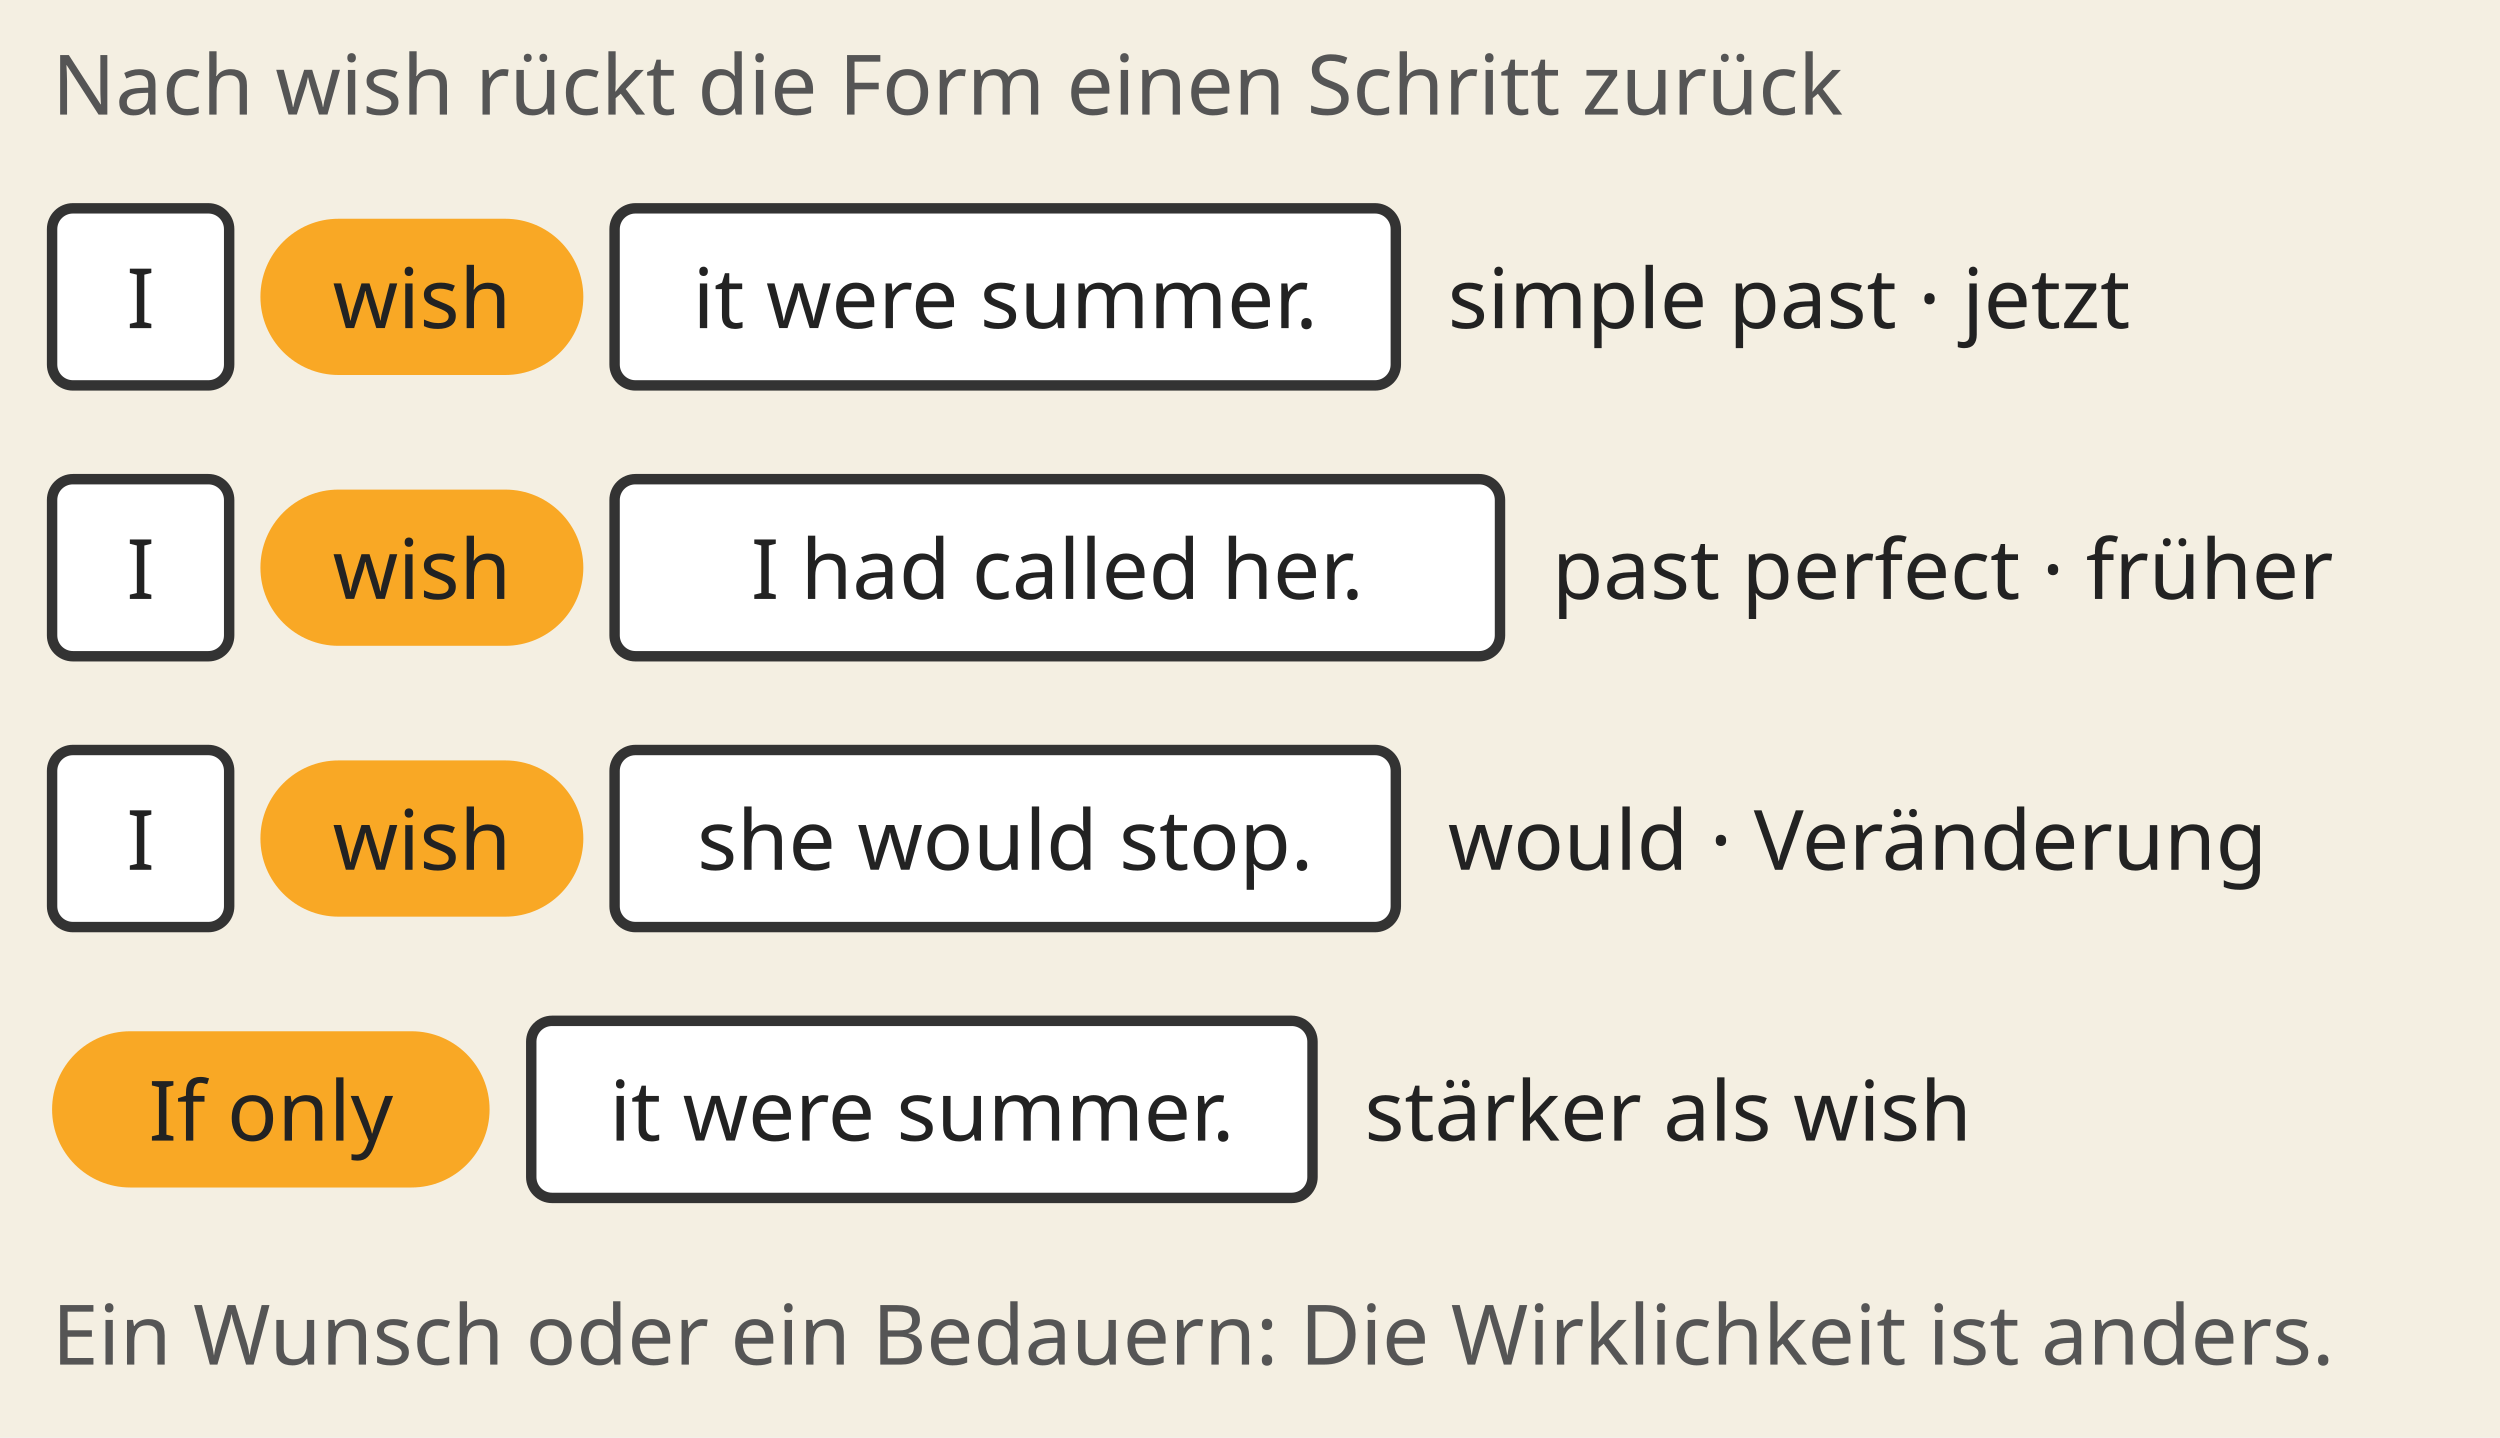
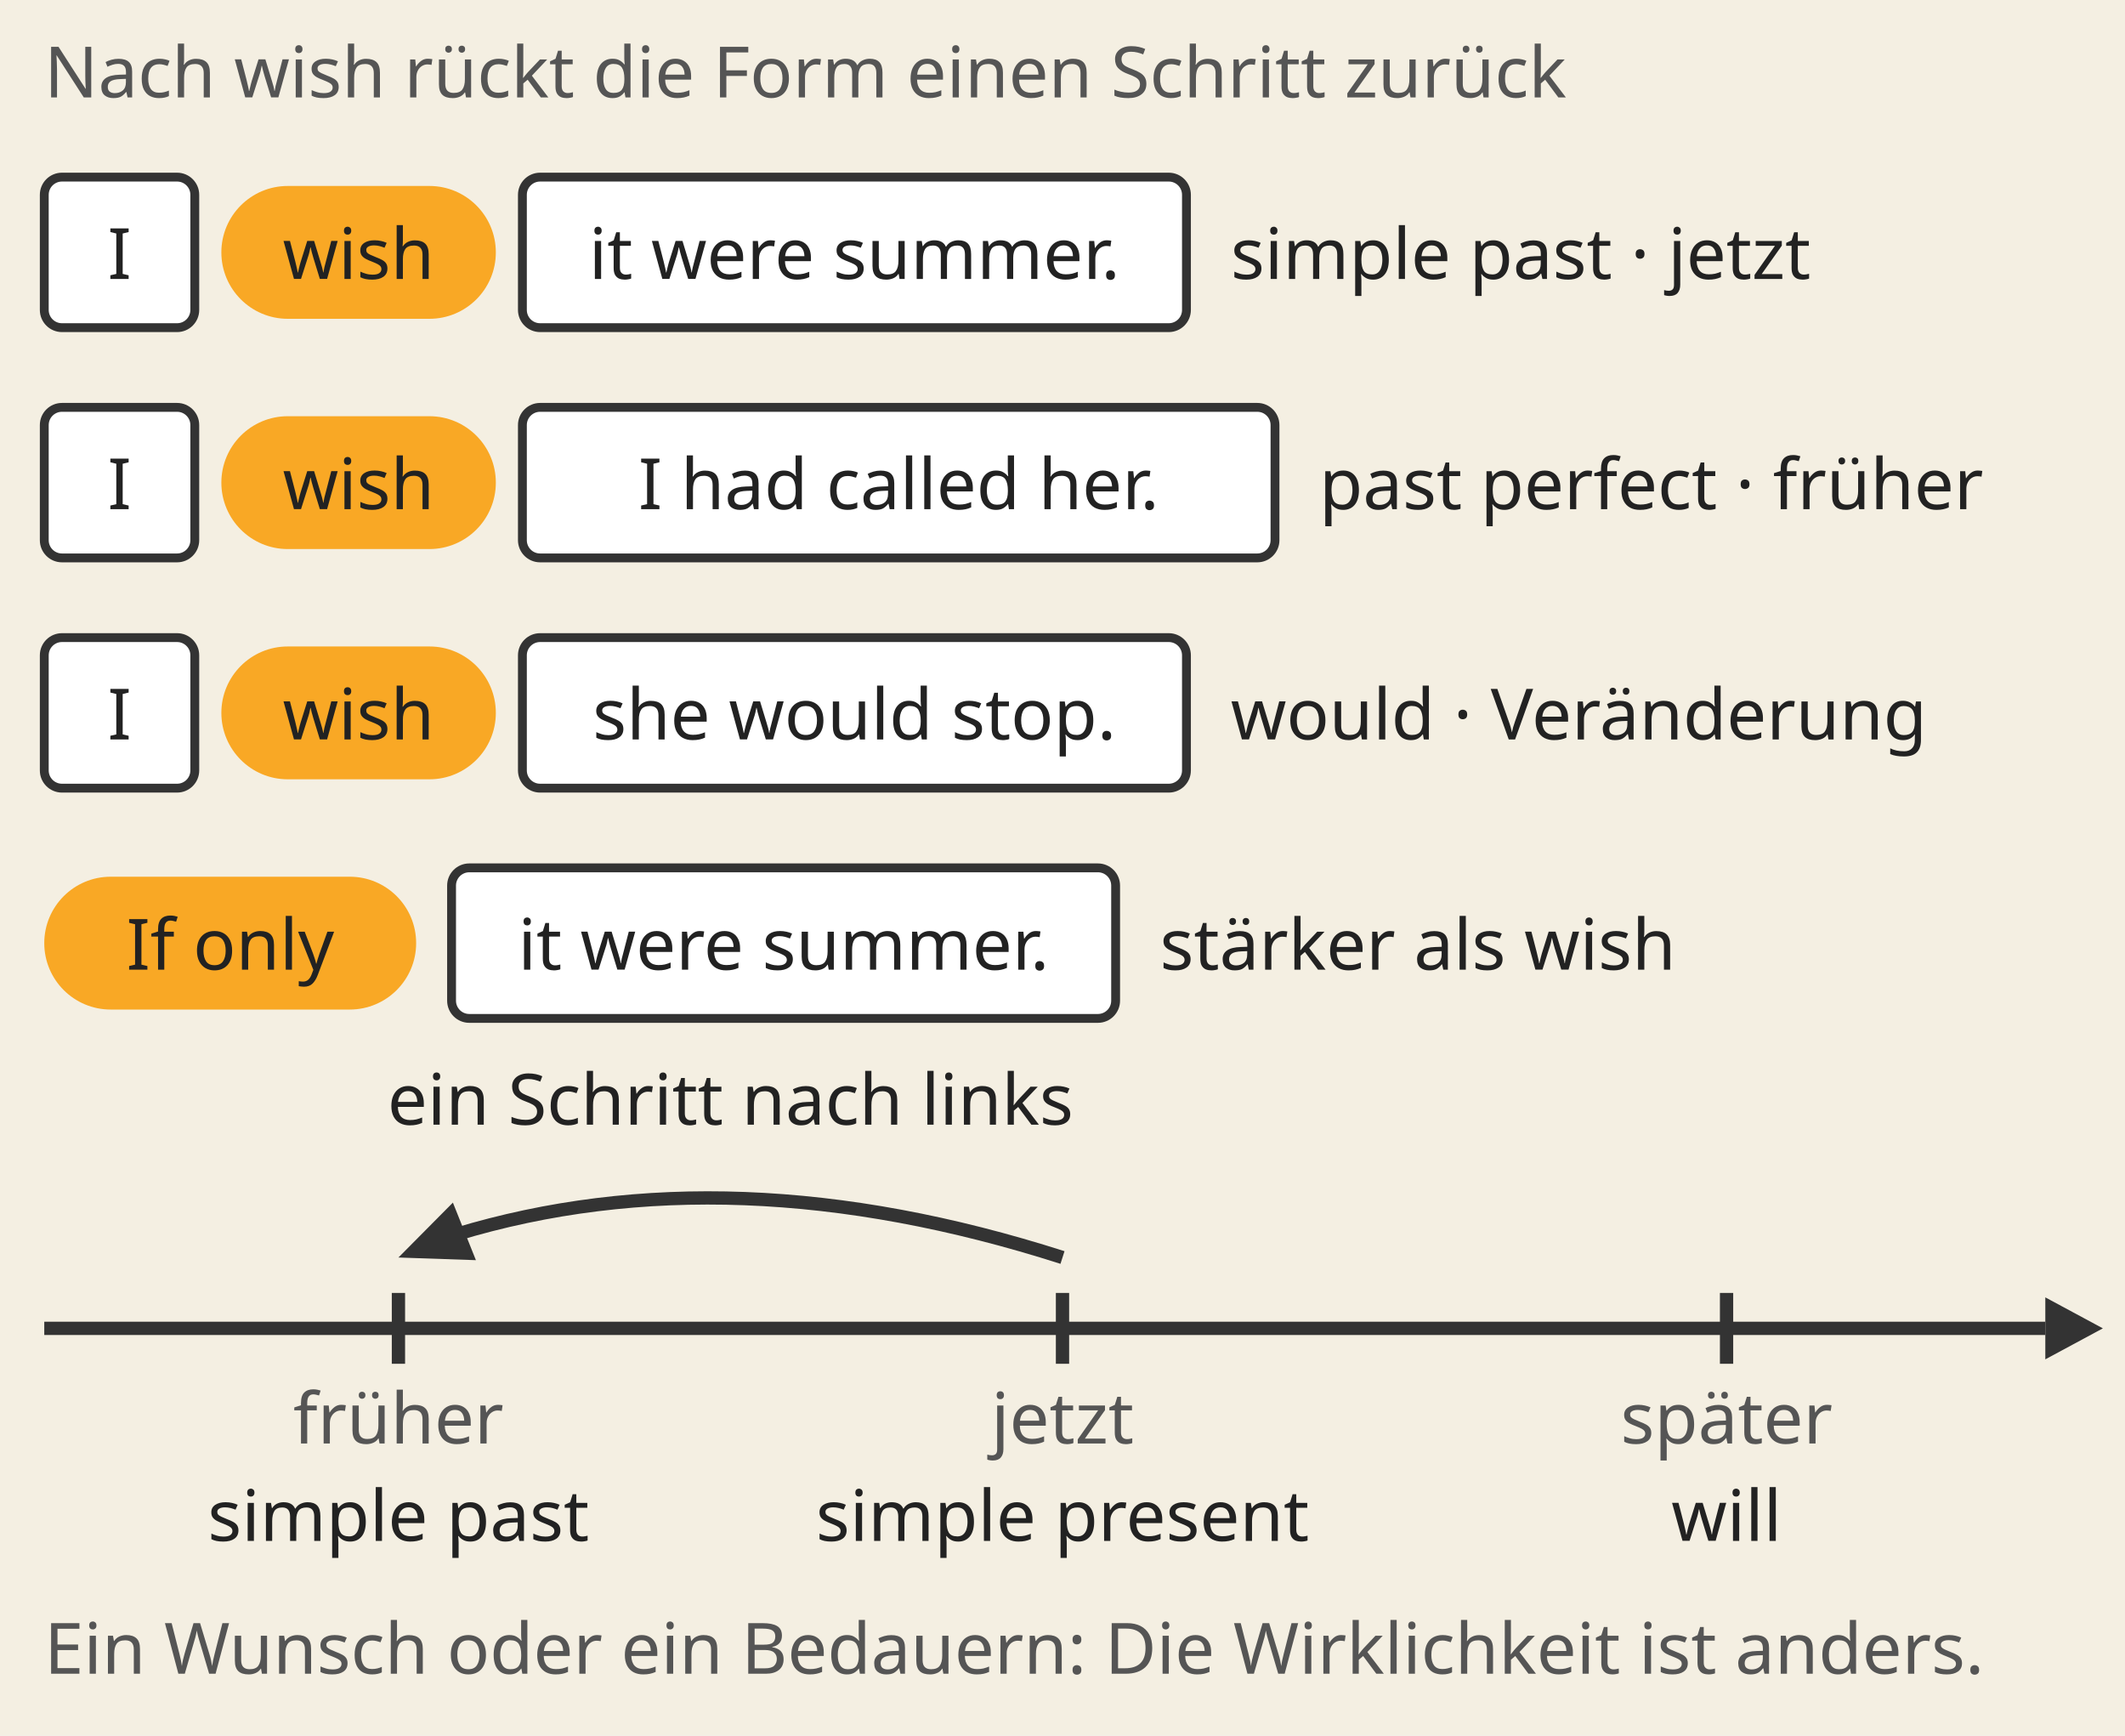
- <svg xmlns="http://www.w3.org/2000/svg" viewBox="0 0 480 276" role="img">
-   <rect width="480" height="276" fill="#f4efe2" />
+ <svg xmlns="http://www.w3.org/2000/svg" viewBox="0 0 480 392" role="img">
+   <rect width="480" height="392" fill="#f4efe2" />
  <text x="10" y="22" text-anchor="start" font-family="sans-serif" font-size="16" font-weight="normal" fill="#555">Nach wish rückt die Form einen Schritt zurück</text>
  <rect x="10" y="40" width="34" height="34" rx="4" fill="#fff" stroke="#333" stroke-width="2" />
  <text x="27.0" y="63.0" text-anchor="middle" font-family="sans-serif" font-size="16" fill="#222">I</text>
  <rect x="50" y="42" width="62" height="30" rx="15.0" fill="#f9a825" />
  <text x="81.0" y="63.0" text-anchor="middle" font-family="sans-serif" font-size="16" fill="#222">wish</text>
  <rect x="118" y="40" width="150" height="34" rx="4" fill="#fff" stroke="#333" stroke-width="2" />
  <text x="193.0" y="63.0" text-anchor="middle" font-family="sans-serif" font-size="16" fill="#222">it were summer.</text>
  <text x="278" y="63" text-anchor="start" font-family="sans-serif" font-size="16" font-weight="normal" fill="#222">simple past · jetzt</text>
  <rect x="10" y="92" width="34" height="34" rx="4" fill="#fff" stroke="#333" stroke-width="2" />
  <text x="27.0" y="115.0" text-anchor="middle" font-family="sans-serif" font-size="16" fill="#222">I</text>
  <rect x="50" y="94" width="62" height="30" rx="15.0" fill="#f9a825" />
  <text x="81.0" y="115.0" text-anchor="middle" font-family="sans-serif" font-size="16" fill="#222">wish</text>
  <rect x="118" y="92" width="170" height="34" rx="4" fill="#fff" stroke="#333" stroke-width="2" />
  <text x="203.0" y="115.0" text-anchor="middle" font-family="sans-serif" font-size="16" fill="#222">I had called her.</text>
  <text x="298" y="115" text-anchor="start" font-family="sans-serif" font-size="16" font-weight="normal" fill="#222">past perfect · früher</text>
  <rect x="10" y="144" width="34" height="34" rx="4" fill="#fff" stroke="#333" stroke-width="2" />
  <text x="27.0" y="167.0" text-anchor="middle" font-family="sans-serif" font-size="16" fill="#222">I</text>
  <rect x="50" y="146" width="62" height="30" rx="15.0" fill="#f9a825" />
  <text x="81.0" y="167.0" text-anchor="middle" font-family="sans-serif" font-size="16" fill="#222">wish</text>
  <rect x="118" y="144" width="150" height="34" rx="4" fill="#fff" stroke="#333" stroke-width="2" />
  <text x="193.0" y="167.0" text-anchor="middle" font-family="sans-serif" font-size="16" fill="#222">she would stop.</text>
  <text x="278" y="167" text-anchor="start" font-family="sans-serif" font-size="16" font-weight="normal" fill="#222">would · Veränderung</text>
  <rect x="10" y="198" width="84" height="30" rx="15.0" fill="#f9a825" />
  <text x="52.0" y="219.0" text-anchor="middle" font-family="sans-serif" font-size="16" fill="#222">If only</text>
  <rect x="102" y="196" width="150" height="34" rx="4" fill="#fff" stroke="#333" stroke-width="2" />
  <text x="177.0" y="219.0" text-anchor="middle" font-family="sans-serif" font-size="16" fill="#222">it were summer.</text>
  <text x="262" y="219" text-anchor="start" font-family="sans-serif" font-size="16" font-weight="normal" fill="#222">stärker als wish</text>
-   <text x="10" y="262" text-anchor="start" font-family="sans-serif" font-size="16" font-weight="normal" fill="#555">Ein Wunsch oder ein Bedauern: Die Wirklichkeit ist anders.</text>
+   <path d="M10 300 H462" stroke="#333" stroke-width="3" />
+   <polygon points="462,293 475,300 462,307" fill="#333" />
+   <path d="M90 292 V308" stroke="#333" stroke-width="3" />
+   <path d="M240 292 V308" stroke="#333" stroke-width="3" />
+   <path d="M390 292 V308" stroke="#333" stroke-width="3" />
+   <text x="90" y="326" text-anchor="middle" font-family="sans-serif" font-size="16" font-weight="normal" fill="#555">früher</text>
+   <text x="240" y="326" text-anchor="middle" font-family="sans-serif" font-size="16" font-weight="normal" fill="#555">jetzt</text>
+   <text x="390" y="326" text-anchor="middle" font-family="sans-serif" font-size="16" font-weight="normal" fill="#555">später</text>
+   <text x="90" y="348" text-anchor="middle" font-family="sans-serif" font-size="16" font-weight="normal" fill="#222">simple past</text>
+   <text x="240" y="348" text-anchor="middle" font-family="sans-serif" font-size="16" font-weight="normal" fill="#222">simple present</text>
+   <text x="390" y="348" text-anchor="middle" font-family="sans-serif" font-size="16" font-weight="normal" fill="#222">will</text>
+   <path d="M240 284 Q165.0 260 103.0 278.8" fill="none" stroke="#333" stroke-width="3" />
+   <polygon points="90,284 102.3,271.6 107.5,284.6" fill="#333" />
+   <text x="165" y="254" text-anchor="middle" font-family="sans-serif" font-size="16" font-weight="normal" fill="#222">ein Schritt nach links</text>
+   <text x="10" y="378" text-anchor="start" font-family="sans-serif" font-size="16" font-weight="normal" fill="#555">Ein Wunsch oder ein Bedauern: Die Wirklichkeit ist anders.</text>
</svg>
